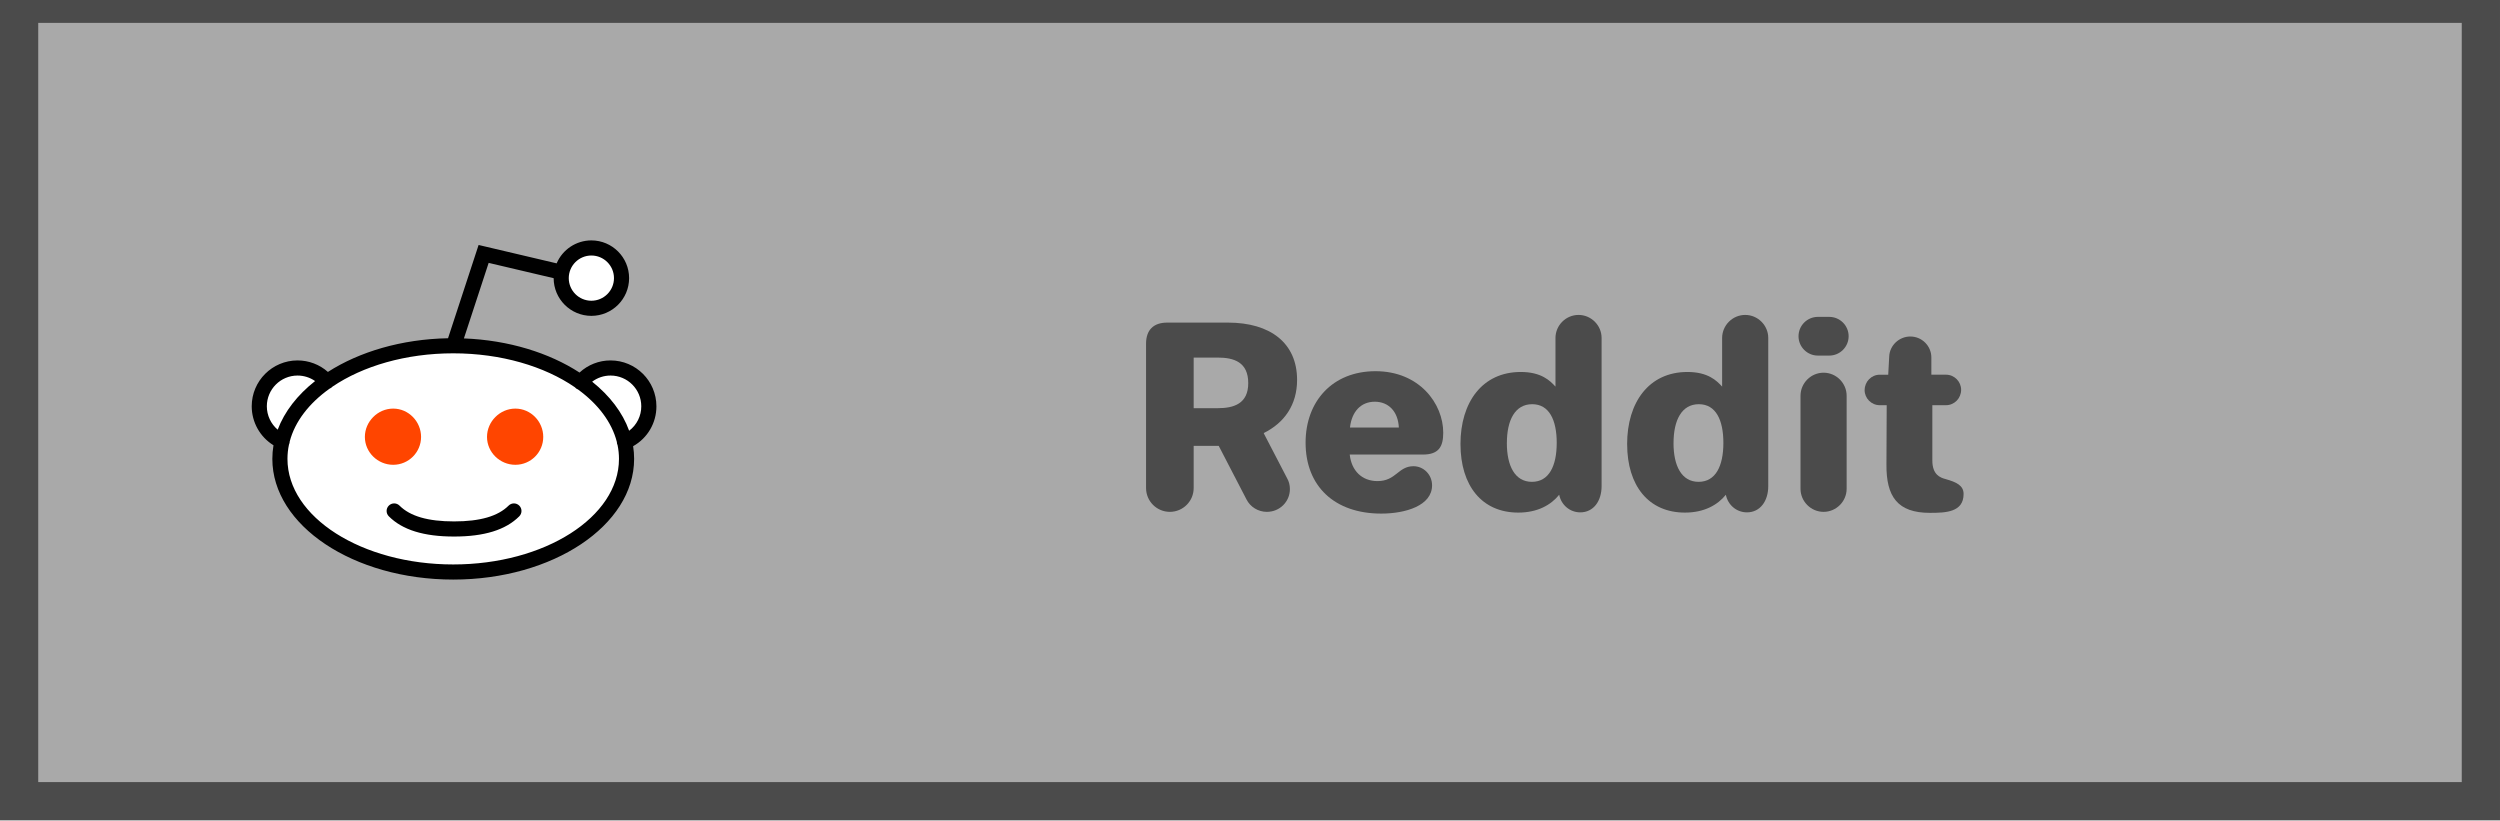
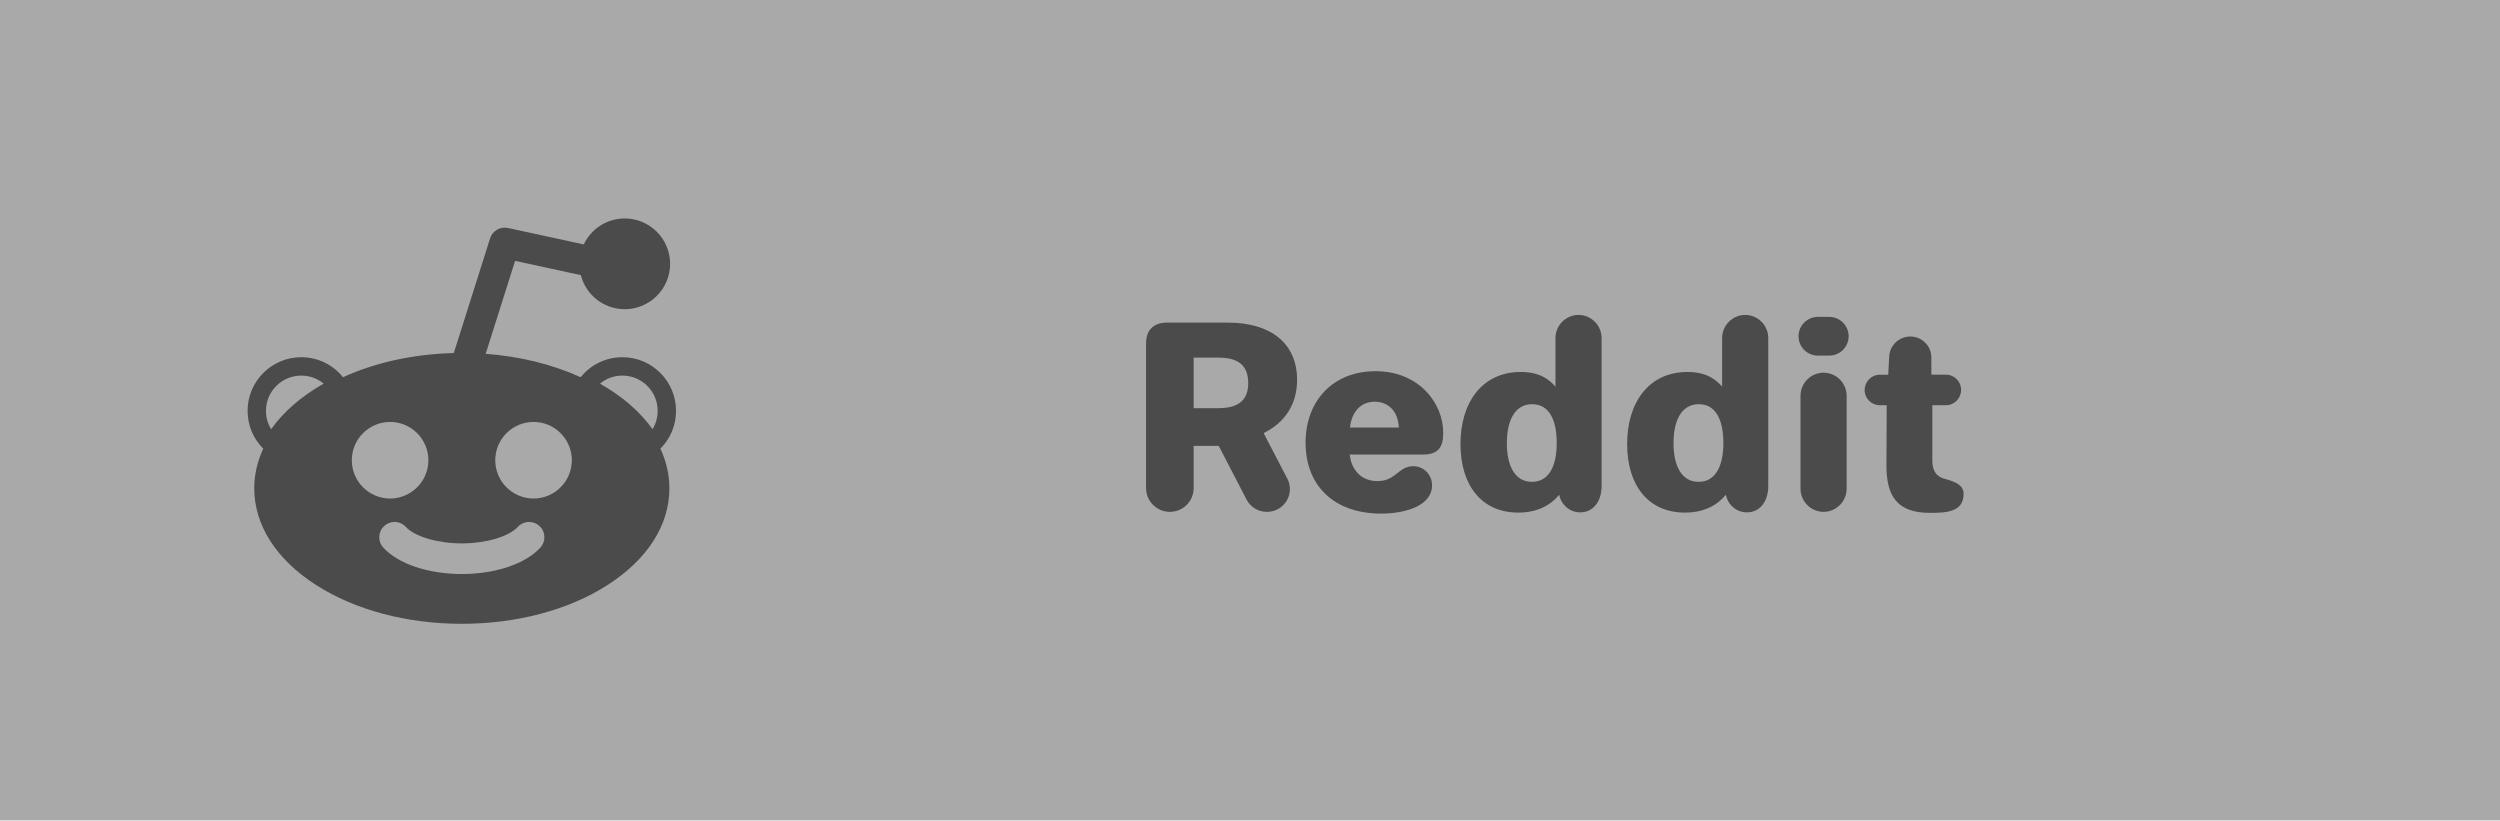
<svg xmlns="http://www.w3.org/2000/svg" width="128mm" height="42mm" viewBox="0 0 128 42" version="1.1" id="svg8">
  <defs id="defs2">
    <linearGradient y2="180" x2="100.008" y1="40.008" x1="160.008" id="b" gradientUnits="userSpaceOnUse">
      <stop id="stop817" offset="0" stop-color="#37aee2" />
      <stop id="stop819" offset="1" stop-color="#1e96c8" />
    </linearGradient>
    <linearGradient y2="174.708" x2="146.527" y1="131.028" x1="123.641" id="w" gradientTransform="scale(1.091908,0.915828)" gradientUnits="userSpaceOnUse">
      <stop id="stop822" offset="0" stop-color="#eff7fc" />
      <stop id="stop824" offset="1" stop-color="#fff" />
    </linearGradient>
  </defs>
  <g id="layer1" transform="translate(-45.1306,-86.64917)" style="display:inline">
-     <rect id="rect10" width="126.042" height="40.829" x="46.109" y="86.842" style="fill:#000000;fill-opacity:0.294;stroke:#4b4b4b;stroke-width:1.958;stroke-miterlimit:4;stroke-dasharray:none;stroke-opacity:1" />
+     <rect id="rect10" width="128" height="42" x="45.131" y="86.649" style="fill:#000000;fill-opacity:0.294;stroke:none;stroke-width:2.001;stroke-miterlimit:4;stroke-dasharray:none;stroke-opacity:1" />
    <g aria-label="Reddit" style="font-style:normal;font-variant:normal;font-weight:normal;font-stretch:normal;font-size:12.7px;line-height:1.25;font-family:'Old Standard TT';-inkscape-font-specification:'Old Standard TT';letter-spacing:0px;word-spacing:0px;fill:#4b4b4b;fill-opacity:1;stroke:none;stroke-width:0.265" id="text857" transform="translate(-1.058333,0.5291667)">
      <path d="m 104.867,111.108 c 0,0.673 0.546,1.219 1.219,1.219 0.673,0 1.219,-0.546 1.219,-1.219 v -2.159 h 1.283 l 1.422,2.743 c 0.191,0.381 0.597,0.635 1.041,0.635 0.66,0 1.181,-0.521 1.181,-1.168 0,-0.203 -0.051,-0.394 -0.14,-0.546 l -1.194,-2.299 v -0.025 c 1.054,-0.521 1.702,-1.448 1.702,-2.718 0,-1.88 -1.359,-2.934 -3.543,-2.934 h -3.111 c -0.699,0 -1.079,0.381 -1.079,1.079 z m 2.438,-4.089 v -2.591 h 1.232 c 0.826,0 1.562,0.229 1.562,1.308 0,1.054 -0.737,1.283 -1.562,1.283 z" style="font-style:normal;font-variant:normal;font-weight:normal;font-stretch:normal;font-family:Jellee;-inkscape-font-specification:Jellee;fill:#4b4b4b;fill-opacity:1;stroke-width:0.265" id="path867" />
      <path d="m 113.035,108.784 c 0,2.223 1.473,3.632 3.873,3.632 1.245,0 2.603,-0.406 2.603,-1.448 0,-0.546 -0.432,-0.978 -0.953,-0.978 -0.787,0 -0.889,0.762 -1.841,0.762 -0.8,0 -1.333,-0.533 -1.422,-1.359 h 3.747 c 0.813,0 1.041,-0.406 1.041,-1.118 0,-1.486 -1.219,-3.15 -3.467,-3.15 -2.21,0 -3.581,1.549 -3.581,3.658 z m 2.273,-0.775 c 0.089,-0.813 0.559,-1.321 1.27,-1.321 0.711,0 1.194,0.508 1.232,1.321 z" style="font-style:normal;font-variant:normal;font-weight:normal;font-stretch:normal;font-family:Jellee;-inkscape-font-specification:Jellee;fill:#4b4b4b;fill-opacity:1;stroke-width:0.265" id="path869" />
      <path d="m 120.966,108.86 c 0,2.121 1.092,3.505 2.959,3.505 0.991,0 1.676,-0.394 2.095,-0.914 0.102,0.521 0.546,0.902 1.079,0.902 0.673,0 1.092,-0.572 1.092,-1.346 v -7.582 c 0,-0.648 -0.533,-1.181 -1.181,-1.181 -0.648,0 -1.181,0.533 -1.181,1.181 v 2.489 c -0.279,-0.305 -0.724,-0.749 -1.778,-0.749 -1.968,0 -3.086,1.549 -3.086,3.696 z m 2.375,-0.051 c 0,-1.181 0.419,-1.994 1.295,-1.994 0.876,0 1.257,0.813 1.257,1.981 0,1.181 -0.394,1.994 -1.27,1.994 -0.876,0 -1.283,-0.826 -1.283,-1.981 z" style="font-style:normal;font-variant:normal;font-weight:normal;font-stretch:normal;font-family:Jellee;-inkscape-font-specification:Jellee;fill:#4b4b4b;fill-opacity:1;stroke-width:0.265" id="path871" />
      <path d="m 129.499,108.86 c 0,2.121 1.092,3.505 2.959,3.505 0.991,0 1.676,-0.394 2.095,-0.914 0.102,0.521 0.546,0.902 1.079,0.902 0.673,0 1.092,-0.572 1.092,-1.346 v -7.582 c 0,-0.648 -0.533,-1.181 -1.181,-1.181 -0.648,0 -1.181,0.533 -1.181,1.181 v 2.489 c -0.279,-0.305 -0.724,-0.749 -1.778,-0.749 -1.968,0 -3.086,1.549 -3.086,3.696 z m 2.375,-0.051 c 0,-1.181 0.419,-1.994 1.295,-1.994 0.876,0 1.257,0.813 1.257,1.981 0,1.181 -0.394,1.994 -1.27,1.994 -0.876,0 -1.283,-0.826 -1.283,-1.981 z" style="font-style:normal;font-variant:normal;font-weight:normal;font-stretch:normal;font-family:Jellee;-inkscape-font-specification:Jellee;fill:#4b4b4b;fill-opacity:1;stroke-width:0.265" id="path873" />
      <path d="m 138.273,103.335 c 0,0.546 0.445,0.991 0.991,0.991 h 0.584 c 0.546,0 0.991,-0.445 0.991,-0.991 0,-0.546 -0.445,-0.991 -0.991,-0.991 h -0.584 c -0.546,0 -0.991,0.445 -0.991,0.991 z m 0.102,7.811 c 0,0.648 0.533,1.181 1.181,1.181 0.648,0 1.181,-0.533 1.181,-1.181 v -4.763 c 0,-0.648 -0.533,-1.181 -1.181,-1.181 -0.648,0 -1.181,0.533 -1.181,1.181 z" style="font-style:normal;font-variant:normal;font-weight:normal;font-stretch:normal;font-family:Jellee;-inkscape-font-specification:Jellee;fill:#4b4b4b;fill-opacity:1;stroke-width:0.265" id="path875" />
      <path d="m 141.657,106.091 c 0,0.419 0.343,0.775 0.775,0.775 h 0.356 l -0.013,3.035 c -0.013,1.638 0.559,2.477 2.223,2.477 0.8,0 1.727,-0.025 1.727,-0.965 0,-0.445 -0.381,-0.61 -0.914,-0.762 -0.292,-0.076 -0.686,-0.229 -0.686,-0.953 v -2.832 h 0.699 c 0.432,0 0.775,-0.356 0.775,-0.787 0,-0.419 -0.343,-0.775 -0.775,-0.775 h -0.749 v -0.876 c 0,-0.597 -0.483,-1.079 -1.079,-1.079 -0.572,0 -1.054,0.457 -1.079,1.016 l -0.051,0.94 h -0.432 c -0.432,0 -0.775,0.356 -0.775,0.787 z" style="font-style:normal;font-variant:normal;font-weight:normal;font-stretch:normal;font-family:Jellee;-inkscape-font-specification:Jellee;fill:#4b4b4b;fill-opacity:1;stroke-width:0.265" id="path877" />
    </g>
-     <g id="g846" transform="matrix(0.3871309,0,0,0.3871309,59.86549,98.9169)">
-       <path id="path829" d="m 29.909,35.89 c -1.999,1.997 -5.218,2.382 -7.921,2.382 -2.7,0 -5.922,-0.385 -7.918,-2.382 M 36.021,4.276 25.899,1.894 21.969,13.89 25.9,1.894 m 18.241,3.201 a 3.99,3.99 0 1 1 -7.98,0 3.991,3.991 0 0 1 7.98,0 z m 0.661,23.906 c 0,8.262 -10.263,14.961 -22.922,14.961 -12.66,0 -22.922,-6.698 -22.922,-14.961 0,-8.262 10.262,-14.961 22.922,-14.961 12.659,0 22.922,6.698 22.922,14.961 z M -0.744,26.676 A 5.061,5.061 0 0 1 -3.771,22.04 5.06,5.06 0 0 1 5.164,18.783 m 33.568,0.103 a 5.061,5.061 0 0 1 9.018,3.154 5.064,5.064 0 0 1 -3.23,4.72" style="fill:#ffffff" />
-       <path id="path831-3" d="m 21.879,44.963 c -13.191,0 -23.922,-7.16 -23.922,-15.961 0,-0.608 0.051,-1.21 0.151,-1.801 a 6.066,6.066 0 0 1 -2.879,-5.161 6.068,6.068 0 0 1 6.06,-6.061 c 1.493,0 2.916,0.546 4.017,1.522 4.149,-2.663 9.73,-4.339 15.887,-4.455 l 4.042,-12.336 0.882,0.208 0.021,0.005 9.421,2.218 a 5,5 0 0 1 4.592,-3.036 4.996,4.996 0 0 1 4.99,4.991 4.996,4.996 0 0 1 -4.99,4.99 4.995,4.995 0 0 1 -4.99,-4.984 l -8.596,-2.024 -3.273,9.99 c 5.933,0.231 11.291,1.912 15.291,4.517 a 6.028,6.028 0 0 1 4.108,-1.605 6.068,6.068 0 0 1 6.061,6.061 6.019,6.019 0 0 1 -3.08,5.28 c 0.087,0.553 0.132,1.113 0.132,1.681 C 45.802,37.803 35.07,44.963 21.879,44.963 Z M 0.157,27.11 a 9.05,9.05 0 0 0 -0.2,1.892 c 0,7.699 9.834,13.961 21.922,13.961 12.088,0 21.922,-6.263 21.922,-13.961 0,-0.612 -0.062,-1.215 -0.183,-1.807 A 1.003,1.003 0 0 1 43.519,26.76 C 42.85,24.133 41.025,21.748 38.389,19.826 A 0.992,0.992 0 0 1 37.96,19.522 C 33.953,16.767 28.228,15.04 21.879,15.04 15.594,15.04 9.918,16.733 5.917,19.441 A 1.022,1.022 0 0 1 5.516,19.72 c -2.693,1.923 -4.565,4.324 -5.26,6.974 A 0.992,0.992 0 0 1 0.172,27.078 C 0.167,27.089 0.163,27.1 0.157,27.11 Z m 40.097,-8.319 c 2.319,1.855 4.021,4.064 4.891,6.488 A 4.033,4.033 0 0 0 46.75,22.04 4.065,4.065 0 0 0 42.689,17.979 4.04,4.04 0 0 0 40.254,18.791 Z M 1.289,17.979 a 4.065,4.065 0 0 0 -4.06,4.061 c 0,1.213 0.54,2.34 1.436,3.1 0.899,-2.405 2.618,-4.596 4.946,-6.433 A 4.066,4.066 0 0 0 1.289,17.979 Z M 40.15,2.104 c -1.648,0 -2.99,1.342 -2.99,2.991 0,1.649 1.342,2.99 2.99,2.99 1.648,0 2.99,-1.341 2.99,-2.99 0,-1.649 -1.341,-2.991 -2.99,-2.991 z M 21.988,39.271 c -4.005,0 -6.827,-0.875 -8.626,-2.675 a 1,1 0 0 1 1.415,-1.414 c 1.405,1.405 3.763,2.089 7.211,2.089 3.447,0 5.807,-0.684 7.214,-2.089 a 0.999,0.999 0 1 1 1.413,1.414 c -1.801,1.8 -4.622,2.675 -8.627,2.675 z" />
-       <path id="path833-6" d="m 30.097,22.35 c -2.038,0 -3.749,1.707 -3.749,3.745 0,2.037 1.711,3.688 3.749,3.688 2.038,0 3.688,-1.651 3.688,-3.688 0,-2.038 -1.651,-3.745 -3.688,-3.745 z m -16.158,0 c -2.036,0 -3.745,1.709 -3.745,3.745 0,2.036 1.708,3.688 3.745,3.688 2.037,0 3.688,-1.652 3.688,-3.688 0,-2.036 -1.652,-3.745 -3.688,-3.745 z" style="fill:#ff4500" />
+     <g id="g888" transform="matrix(0.07841614,0,0,0.07841614,57.80749,97.24251)" style="fill:#4b4b4b;fill-opacity:1">
+       <path id="path833" d="m 279.748,133.142 c 0,-19.299 -15.701,-35 -35,-35 -10.768,0 -20.674,4.812 -27.279,13.064 -18.532,-8.431 -39.663,-13.626 -62.015,-15.271 l 19.206,-60.692 42.895,9.294 c 3.285,12.782 14.901,22.258 28.693,22.258 16.336,0 29.627,-13.29 29.627,-29.626 0,-16.336 -13.291,-29.627 -29.627,-29.627 -11.801,0 -21.999,6.941 -26.759,16.95 L 169.992,13.767 c -5.041,-1.092 -10.094,1.833 -11.651,6.756 L 134.636,95.43 C 108.472,96.068 83.648,101.483 62.28,111.205 55.674,102.954 45.768,98.142 35,98.142 c -19.299,0 -35,15.701 -35,35 0,9.373 3.683,18.173 10.222,24.709 -3.9,8.37 -5.875,17.076 -5.875,25.936 0,24.048 14.396,46.492 40.538,63.199 25.447,16.264 59.183,25.221 94.989,25.221 35.808,0 69.542,-8.957 94.989,-25.221 26.142,-16.707 40.538,-39.151 40.538,-63.199 0,-8.859 -1.975,-17.565 -5.875,-25.936 6.539,-6.537 10.222,-15.336 10.222,-24.709 z M 15.369,145.139 C 13.157,141.549 12,137.451 12,133.142 c 0,-12.682 10.317,-23 23,-23 5.444,0 10.558,1.851 14.649,5.258 -14.622,8.302 -26.132,18.289 -34.28,29.739 z m 52.671,20.266 c 0,-13.785 11.215,-25 25,-25 13.785,0 25,11.215 25,25 0,13.785 -11.215,25 -25,25 -13.785,0 -25,-11.215 -25,-25 z m 123.119,57.054 c -9.745,10.637 -29.396,17.244 -51.285,17.244 -21.888,0 -41.539,-6.607 -51.284,-17.244 -1.805,-1.97 -2.733,-4.525 -2.617,-7.192 0.116,-2.669 1.266,-5.133 3.235,-6.937 1.849,-1.694 4.247,-2.627 6.754,-2.627 2.797,0 5.484,1.183 7.373,3.244 5.803,6.333 20.827,10.756 36.539,10.756 15.712,0 30.737,-4.423 36.539,-10.756 1.889,-2.062 4.576,-3.244 7.374,-3.244 2.508,0 4.906,0.933 6.755,2.627 1.97,1.804 3.118,4.268 3.234,6.937 0.117,2.667 -0.812,5.222 -2.617,7.192 z m -4.451,-32.054 c -13.785,0 -25,-11.215 -25,-25 0,-13.785 11.215,-25 25,-25 13.785,0 25,11.215 25,25 0,13.785 -11.215,25 -25,25 z m 77.671,-45.266 c -8.147,-11.45 -19.657,-21.436 -34.28,-29.739 4.092,-3.408 9.205,-5.258 14.649,-5.258 12.683,0 23,10.318 23,23 0,4.309 -1.157,8.407 -3.369,11.997 z" style="fill:#4b4b4b;fill-opacity:1" />
+       <g id="g835" style="fill:#4b4b4b;fill-opacity:1">
+ </g>
+       <g id="g837" style="fill:#4b4b4b;fill-opacity:1">
+ </g>
+       <g id="g839" style="fill:#4b4b4b;fill-opacity:1">
+ </g>
+       <g id="g841" style="fill:#4b4b4b;fill-opacity:1">
+ </g>
+       <g id="g843" style="fill:#4b4b4b;fill-opacity:1">
+ </g>
+       <g id="g845" style="fill:#4b4b4b;fill-opacity:1">
+ </g>
+       <g id="g847" style="fill:#4b4b4b;fill-opacity:1">
+ </g>
+       <g id="g849" style="fill:#4b4b4b;fill-opacity:1">
+ </g>
+       <g id="g851" style="fill:#4b4b4b;fill-opacity:1">
+ </g>
+       <g id="g853" style="fill:#4b4b4b;fill-opacity:1">
+ </g>
+       <g id="g855" style="fill:#4b4b4b;fill-opacity:1">
+ </g>
+       <g id="g857" style="fill:#4b4b4b;fill-opacity:1">
+ </g>
+       <g id="g859" style="fill:#4b4b4b;fill-opacity:1">
+ </g>
+       <g id="g861" style="fill:#4b4b4b;fill-opacity:1">
+ </g>
+       <g id="g863" style="fill:#4b4b4b;fill-opacity:1">
+ </g>
    </g>
  </g>
  <g id="layer2" style="display:none">
    <path style="fill:none;stroke:#000000;stroke-width:0.265px;stroke-linecap:butt;stroke-linejoin:miter;stroke-opacity:1" d="M 0,0 128,42" id="path881" />
    <path style="fill:none;stroke:#000000;stroke-width:0.265px;stroke-linecap:butt;stroke-linejoin:miter;stroke-opacity:1" d="M 0,42 128,1.5894571e-7" id="path883" />
  </g>
</svg>
